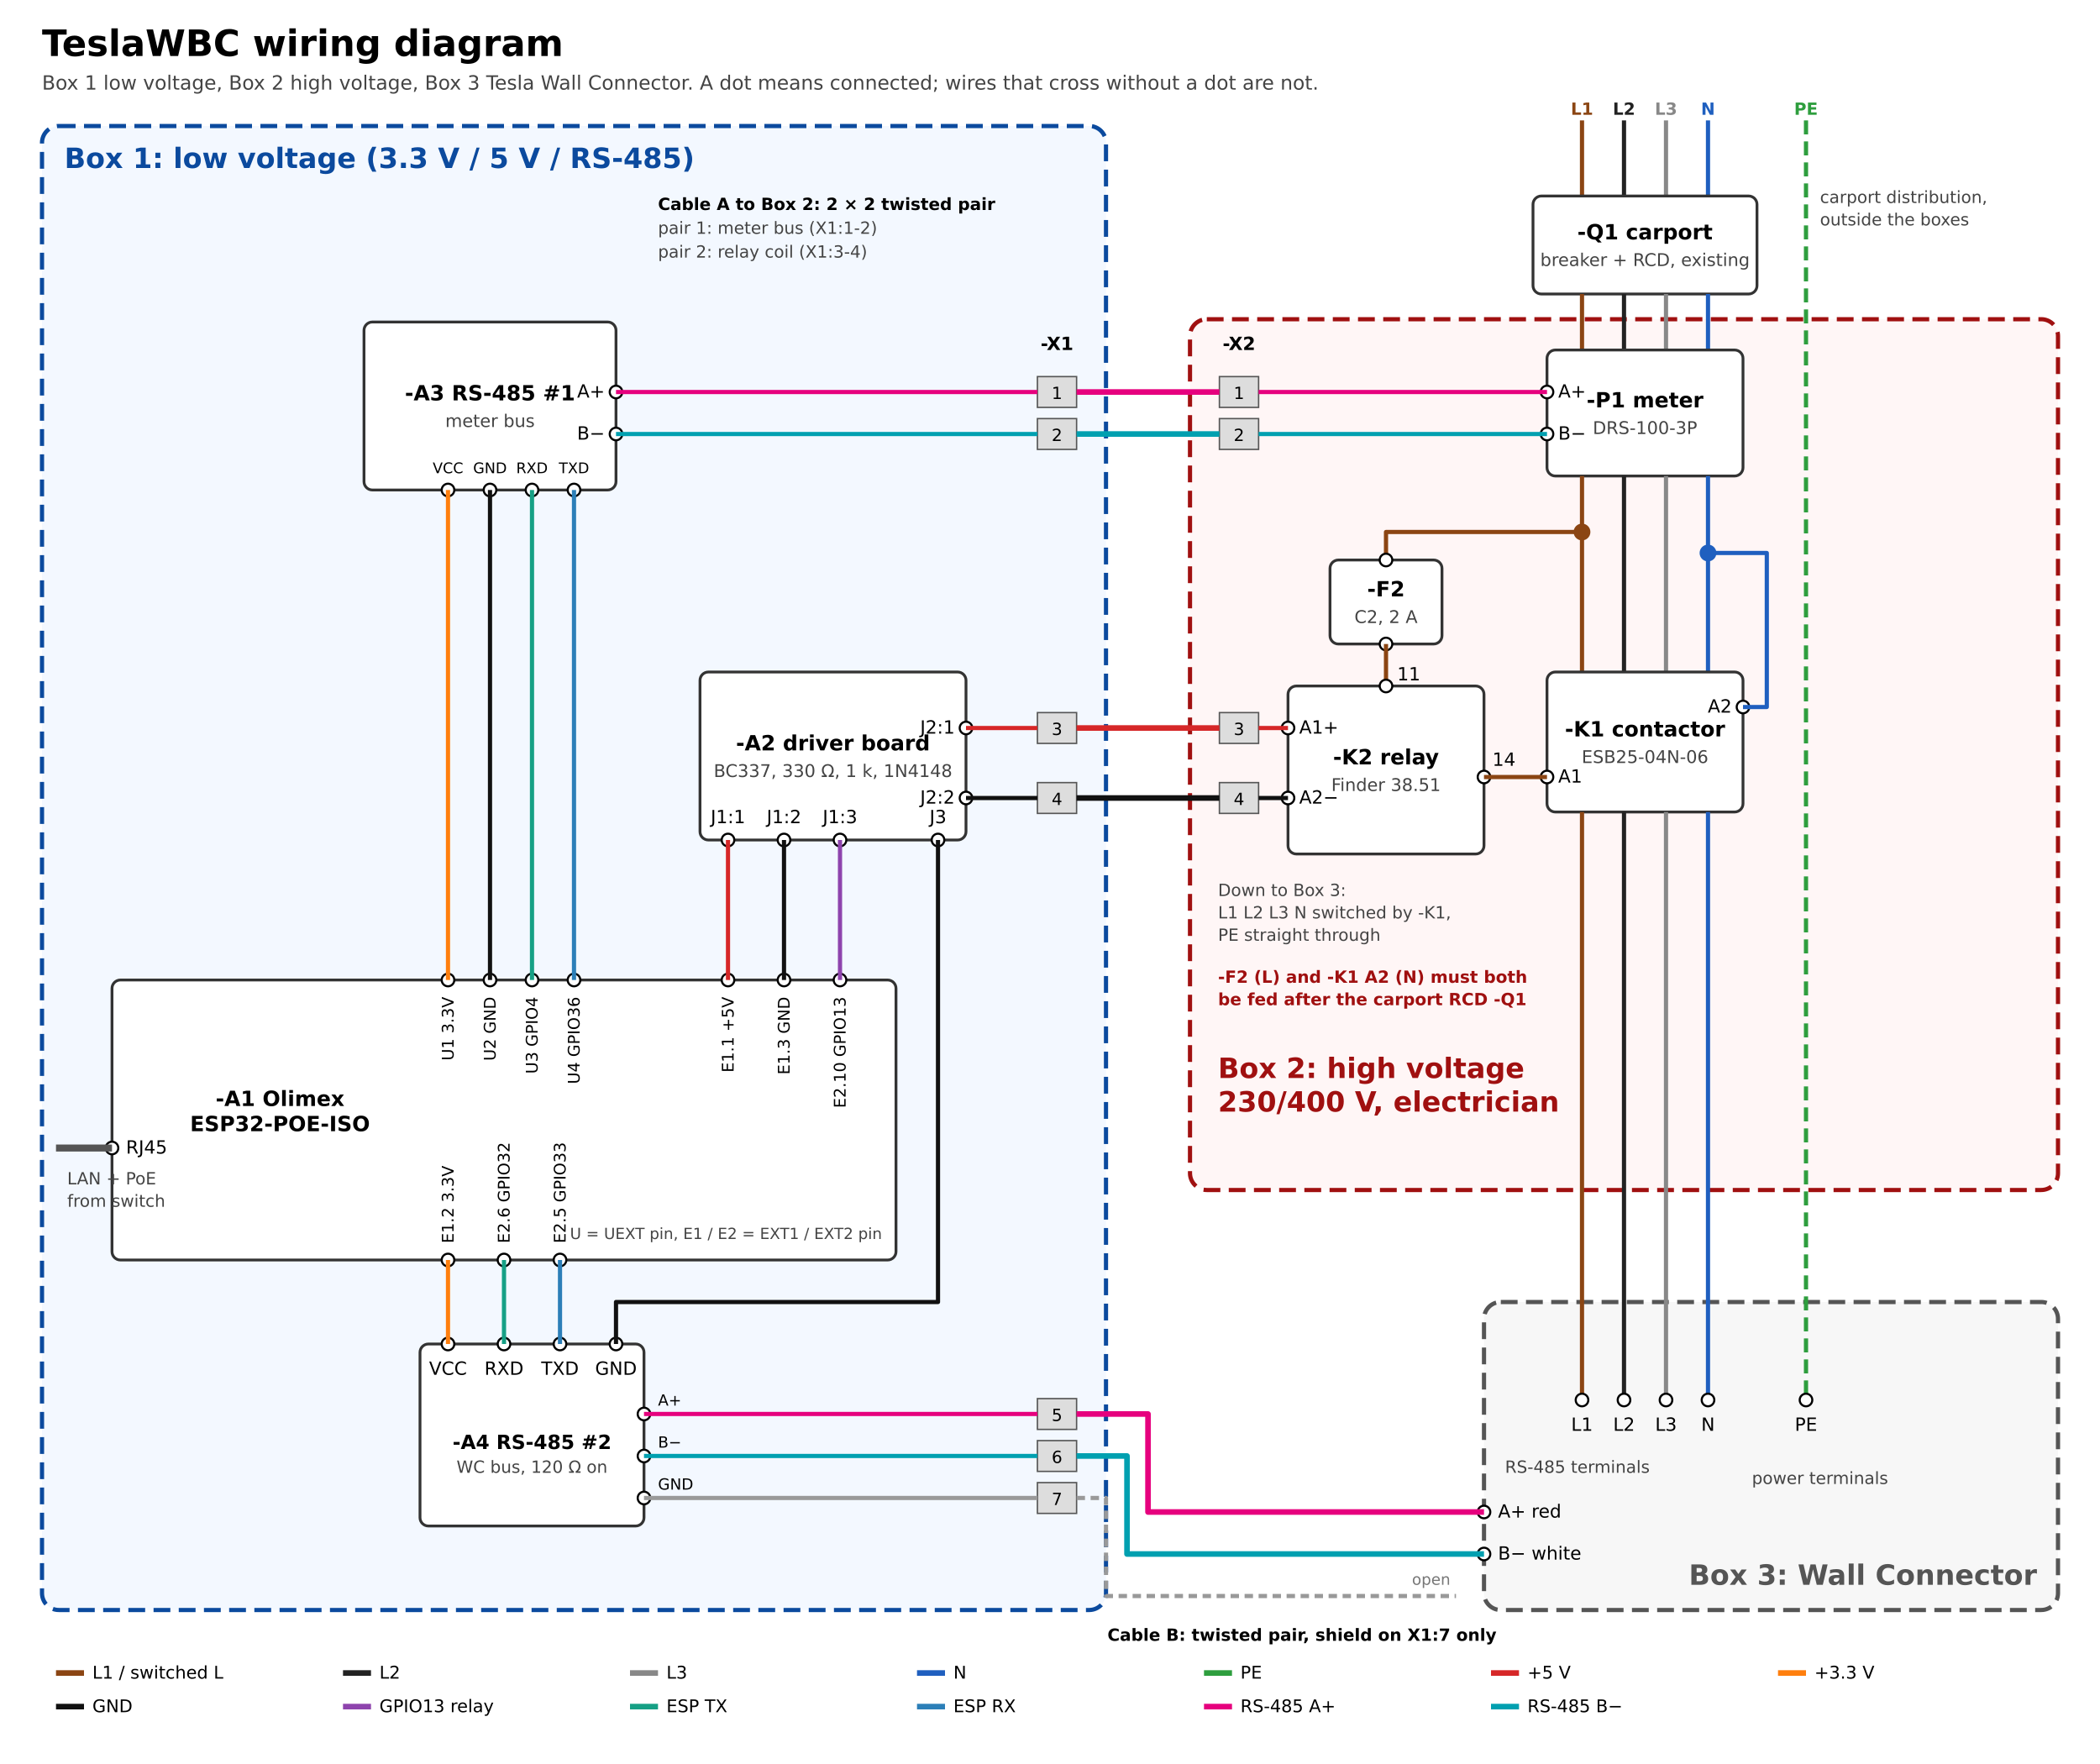
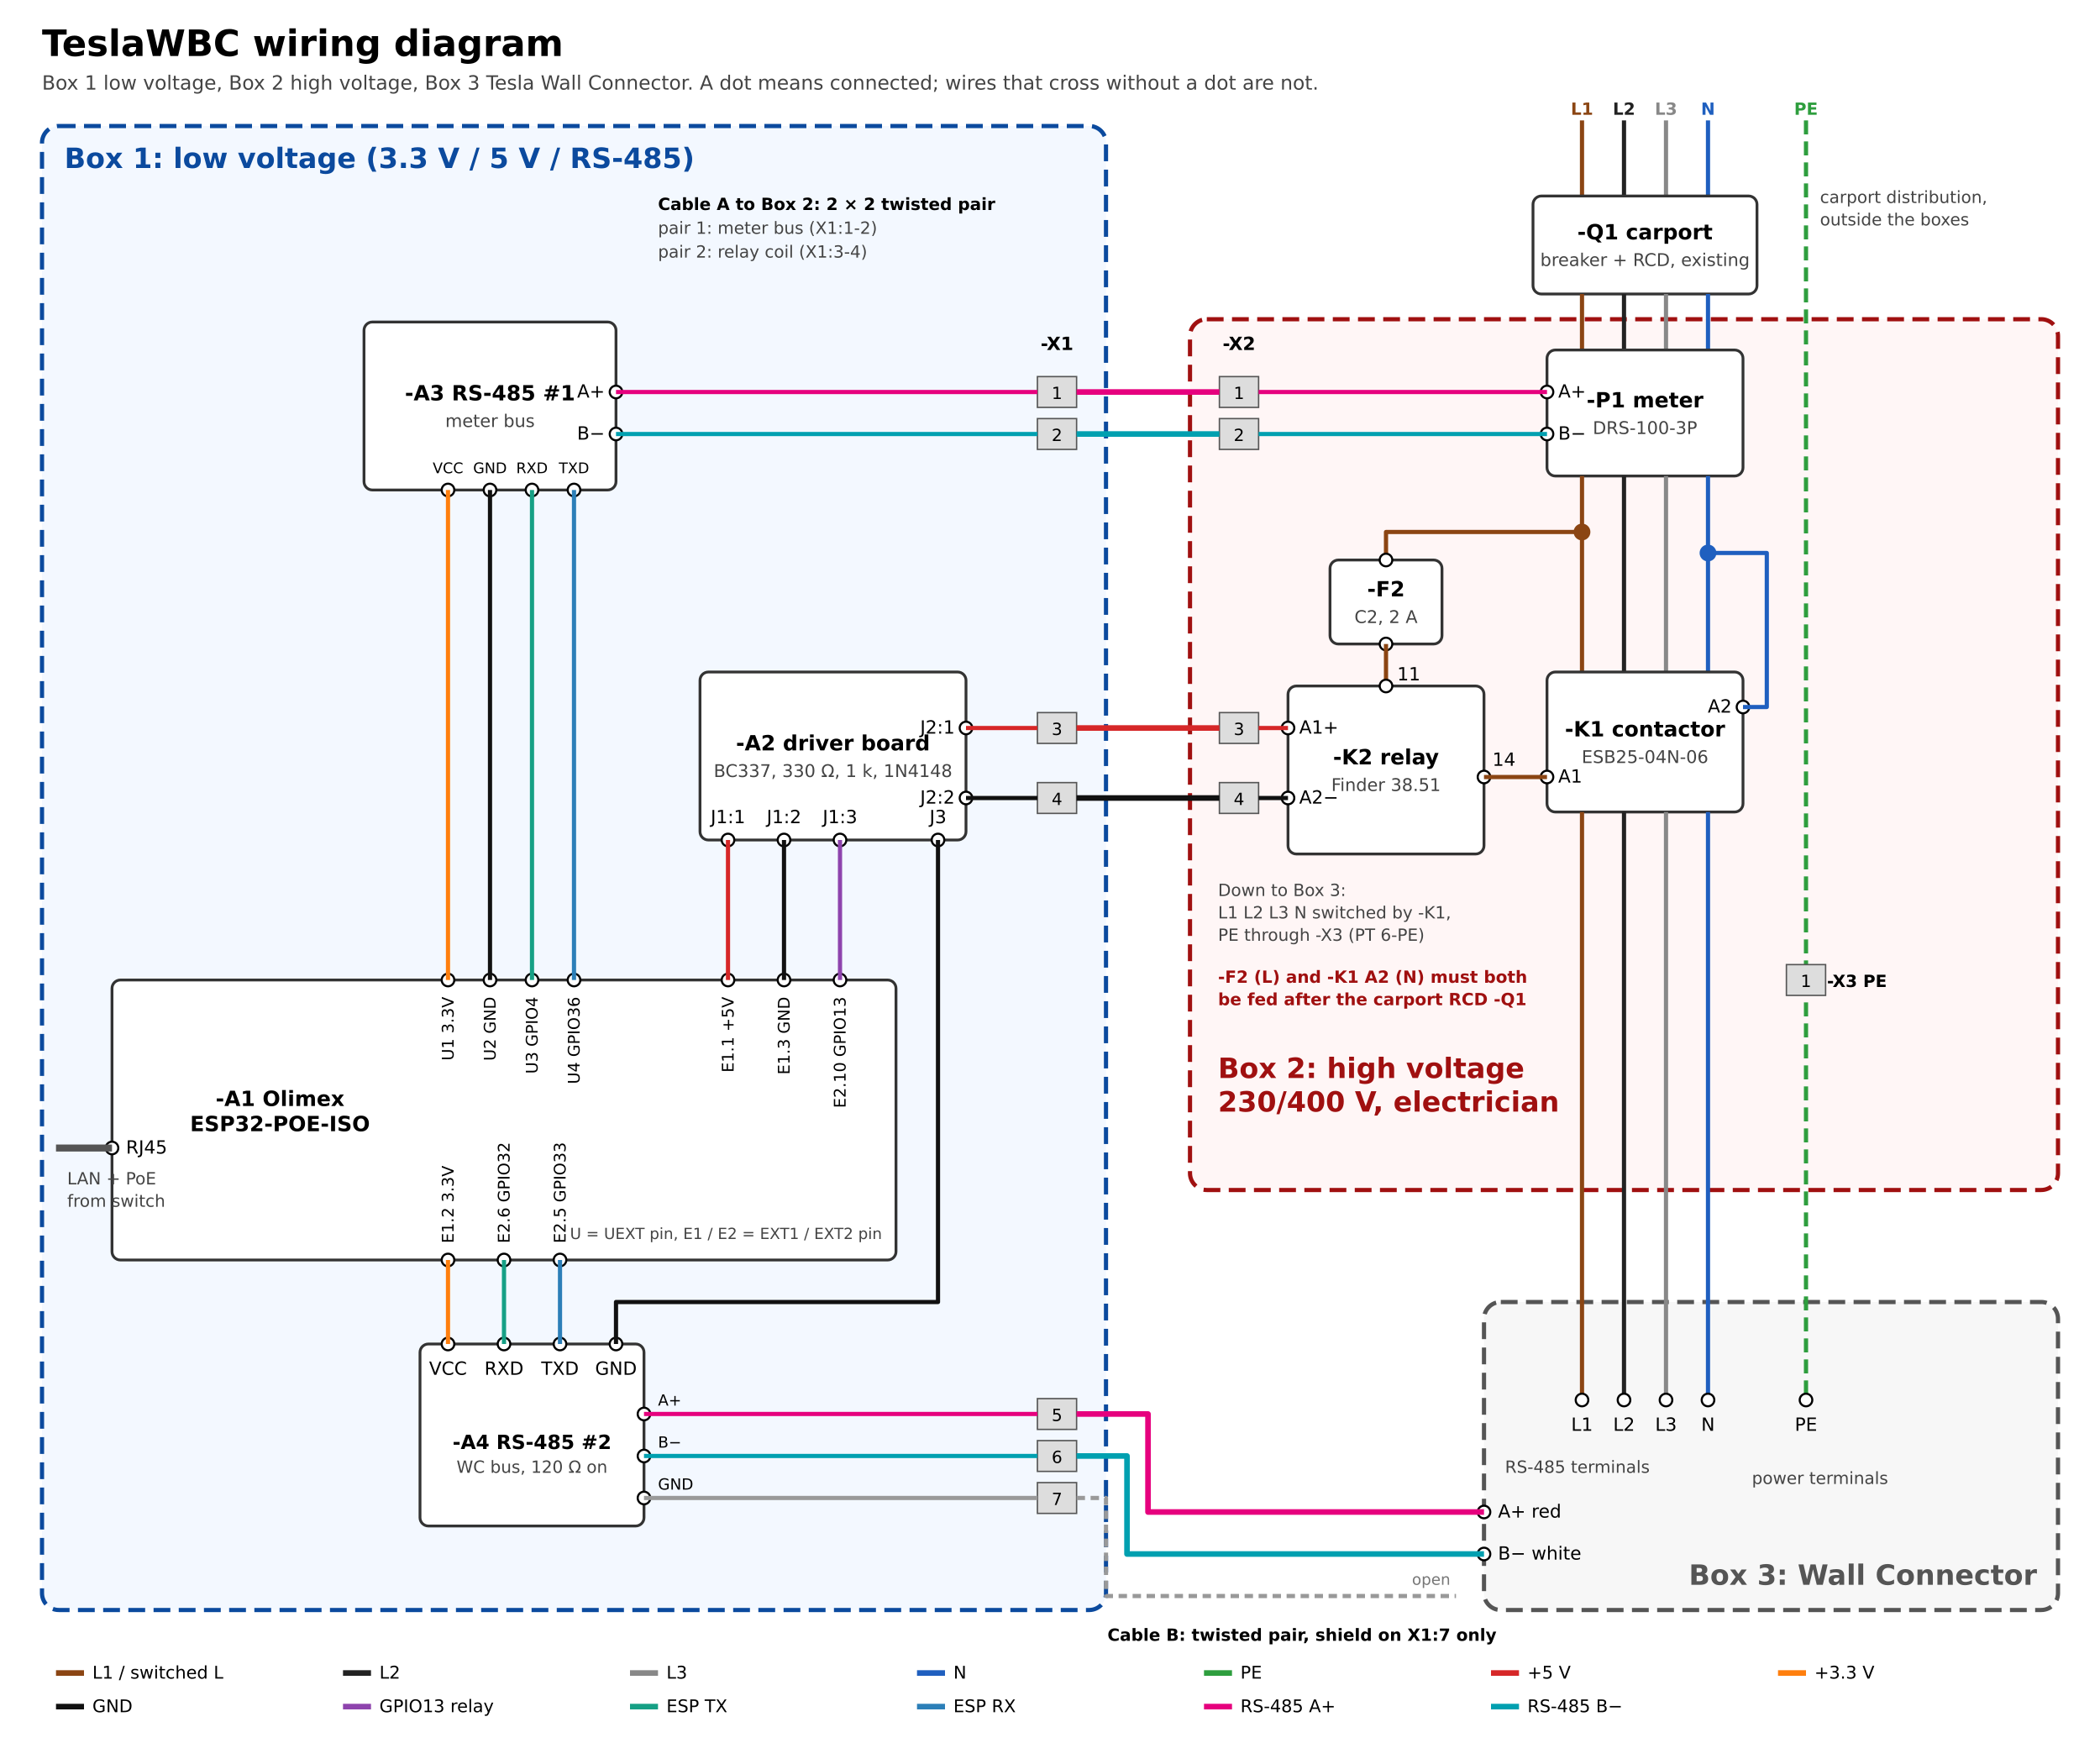
<svg xmlns="http://www.w3.org/2000/svg" width="1500" height="1260" font-family="DejaVu Sans,Arial,sans-serif">
  <rect width="1500" height="1260" fill="#fff" />
  <text x="30" y="40" font-size="26" text-anchor="start" fill="#000" font-weight="bold">TeslaWBC wiring diagram</text>
  <text x="30" y="64" font-size="14" text-anchor="start" fill="#444">Box 1 low voltage, Box 2 high voltage, Box 3 Tesla Wall Connector. A dot means connected; wires that cross without a dot are not.</text>
  <rect x="30" y="90" width="760" height="1060" rx="12" fill="#f3f8ff" stroke="#0b4a9e" stroke-width="3" stroke-dasharray="12 6" />
  <text x="46" y="120" font-size="20" font-weight="bold" fill="#0b4a9e" text-anchor="start">Box 1: low voltage (3.3 V / 5 V / RS-485)</text>
  <rect x="850" y="228" width="620" height="622" rx="12" fill="#fff6f6" stroke="#a01010" stroke-width="3" stroke-dasharray="12 6" />
  <text x="870" y="770" font-size="20" font-weight="bold" fill="#a01010" text-anchor="start">Box 2: high voltage</text>
  <text x="870" y="794" font-size="20" font-weight="bold" fill="#a01010" text-anchor="start">230/400 V, electrician</text>
  <rect x="1060" y="930" width="410" height="220" rx="12" fill="#f7f7f7" stroke="#555" stroke-width="3" stroke-dasharray="12 6" />
  <text x="1455" y="1132" font-size="20" font-weight="bold" fill="#555" text-anchor="end">Box 3: Wall Connector</text>
  <text x="1130" y="82" font-size="12" text-anchor="middle" fill="#8B4513" font-weight="bold">L1</text>
  <text x="1160" y="82" font-size="12" text-anchor="middle" fill="#222" font-weight="bold">L2</text>
  <text x="1190" y="82" font-size="12" text-anchor="middle" fill="#888" font-weight="bold">L3</text>
  <text x="1220" y="82" font-size="12" text-anchor="middle" fill="#1f5fbf" font-weight="bold">N</text>
  <text x="1290" y="82" font-size="12" text-anchor="middle" fill="#2e9e3e" font-weight="bold">PE</text>
  <text x="1300" y="145" font-size="12" text-anchor="start" fill="#444">carport distribution,</text>
  <text x="1300" y="161" font-size="12" text-anchor="start" fill="#444">outside the boxes</text>
  <path d="M1130,86 L1130,140" fill="none" stroke="#8B4513" stroke-width="3" stroke-linejoin="round" />
  <path d="M1160,86 L1160,140" fill="none" stroke="#222" stroke-width="3" stroke-linejoin="round" />
  <path d="M1190,86 L1190,140" fill="none" stroke="#888" stroke-width="3" stroke-linejoin="round" />
  <path d="M1220,86 L1220,140" fill="none" stroke="#1f5fbf" stroke-width="3" stroke-linejoin="round" />
  <rect x="1095" y="140" width="160" height="70" rx="6" fill="#fff" stroke="#333" stroke-width="2" />
  <text x="1175.0" y="171.0" font-size="15" font-weight="bold" text-anchor="middle">-Q1 carport</text>
  <text x="1175.0" y="190.0" font-size="12.5" text-anchor="middle" fill="#444">breaker + RCD, existing</text>
  <path d="M1130,210 L1130,250" fill="none" stroke="#8B4513" stroke-width="3" stroke-linejoin="round" />
  <path d="M1160,210 L1160,250" fill="none" stroke="#222" stroke-width="3" stroke-linejoin="round" />
  <path d="M1190,210 L1190,250" fill="none" stroke="#888" stroke-width="3" stroke-linejoin="round" />
  <path d="M1220,210 L1220,250" fill="none" stroke="#1f5fbf" stroke-width="3" stroke-linejoin="round" />
  <rect x="1105" y="250" width="140" height="90" rx="6" fill="#fff" stroke="#333" stroke-width="2" />
  <text x="1175.0" y="291.0" font-size="15" font-weight="bold" text-anchor="middle">-P1 meter</text>
  <text x="1175.0" y="310.0" font-size="12.5" text-anchor="middle" fill="#444">DRS-100-3P</text>
  <circle cx="1105" cy="280" r="4.5" fill="#fff" stroke="#000" stroke-width="1.5" />
  <text x="1113" y="284" font-size="13" text-anchor="start" fill="#000">A+</text>
  <circle cx="1105" cy="310" r="4.5" fill="#fff" stroke="#000" stroke-width="1.5" />
  <text x="1113" y="314" font-size="13" text-anchor="start" fill="#000">B−</text>
  <path d="M1130,340 L1130,480" fill="none" stroke="#8B4513" stroke-width="3" stroke-linejoin="round" />
  <path d="M1160,340 L1160,480" fill="none" stroke="#222" stroke-width="3" stroke-linejoin="round" />
  <path d="M1190,340 L1190,480" fill="none" stroke="#888" stroke-width="3" stroke-linejoin="round" />
  <path d="M1220,340 L1220,480" fill="none" stroke="#1f5fbf" stroke-width="3" stroke-linejoin="round" />
  <rect x="1105" y="480" width="140" height="100" rx="6" fill="#fff" stroke="#333" stroke-width="2" />
  <text x="1175.0" y="526.0" font-size="15" font-weight="bold" text-anchor="middle">-K1 contactor</text>
  <text x="1175.0" y="545.0" font-size="12.5" text-anchor="middle" fill="#444">ESB25-04N-06</text>
  <circle cx="1245" cy="505" r="4.5" fill="#fff" stroke="#000" stroke-width="1.5" />
  <text x="1237" y="509" font-size="13" text-anchor="end" fill="#000">A2</text>
  <circle cx="1105" cy="555" r="4.5" fill="#fff" stroke="#000" stroke-width="1.5" />
  <text x="1113" y="559" font-size="13" text-anchor="start" fill="#000">A1</text>
  <path d="M1130,580 L1130,1000" fill="none" stroke="#8B4513" stroke-width="3" stroke-linejoin="round" />
  <path d="M1160,580 L1160,1000" fill="none" stroke="#222" stroke-width="3" stroke-linejoin="round" />
  <path d="M1190,580 L1190,1000" fill="none" stroke="#888" stroke-width="3" stroke-linejoin="round" />
  <path d="M1220,580 L1220,1000" fill="none" stroke="#1f5fbf" stroke-width="3" stroke-linejoin="round" />
  <path d="M1290,86 L1290,1000" fill="none" stroke="#2e9e3e" stroke-width="3" stroke-linejoin="round" stroke-dasharray="10 5" />
  <circle cx="1130" cy="380" r="6" fill="#8B4513" />
  <path d="M1130,380 L990,380 L990,400" fill="none" stroke="#8B4513" stroke-width="3" stroke-linejoin="round" />
  <circle cx="1220" cy="395" r="6" fill="#1f5fbf" />
  <path d="M1220,395 L1262,395 L1262,505 L1245,505" fill="none" stroke="#1f5fbf" stroke-width="3" stroke-linejoin="round" />
  <rect x="950" y="400" width="80" height="60" rx="6" fill="#fff" stroke="#333" stroke-width="2" />
  <text x="990.0" y="426.0" font-size="15" font-weight="bold" text-anchor="middle">-F2</text>
  <text x="990.0" y="445.0" font-size="12.5" text-anchor="middle" fill="#444">C2, 2 A</text>
  <circle cx="990" cy="400" r="4.5" fill="#fff" stroke="#000" stroke-width="1.5" />
  <text x="990" y="400" font-size="13" text-anchor="middle" fill="#000" />
  <circle cx="990" cy="460" r="4.5" fill="#fff" stroke="#000" stroke-width="1.5" />
  <text x="990" y="460" font-size="13" text-anchor="middle" fill="#000" />
  <path d="M990,460 L990,490" fill="none" stroke="#8B4513" stroke-width="3" stroke-linejoin="round" />
  <rect x="920" y="490" width="140" height="120" rx="6" fill="#fff" stroke="#333" stroke-width="2" />
  <text x="990.0" y="546.0" font-size="15" font-weight="bold" text-anchor="middle">-K2 relay</text>
  <text x="990.0" y="565.0" font-size="12.5" text-anchor="middle" fill="#444">Finder 38.51</text>
  <circle cx="990" cy="490" r="4.5" fill="#fff" stroke="#000" stroke-width="1.5" />
  <text x="998" y="486" font-size="13" text-anchor="start" fill="#000">11</text>
  <circle cx="1060" cy="555" r="4.5" fill="#fff" stroke="#000" stroke-width="1.5" />
  <text x="1066" y="547" font-size="13" text-anchor="start" fill="#000">14</text>
  <path d="M1060,555 L1105,555" fill="none" stroke="#8B4513" stroke-width="3" stroke-linejoin="round" />
  <circle cx="920" cy="520" r="4.5" fill="#fff" stroke="#000" stroke-width="1.5" />
  <text x="928" y="524" font-size="13" text-anchor="start" fill="#000">A1+</text>
  <circle cx="920" cy="570" r="4.5" fill="#fff" stroke="#000" stroke-width="1.5" />
  <text x="928" y="574" font-size="13" text-anchor="start" fill="#000">A2−</text>
  <text x="870" y="640" font-size="12" text-anchor="start" fill="#444">Down to Box 3:</text>
  <text x="870" y="656" font-size="12" text-anchor="start" fill="#444">L1 L2 L3 N switched by -K1,</text>
-   <text x="870" y="672" font-size="12" text-anchor="start" fill="#444">PE straight through</text>
+   <text x="870" y="672" font-size="12" text-anchor="start" fill="#444">PE through -X3 (PT 6-PE)</text>
  <text x="870" y="702" font-size="12" text-anchor="start" fill="#a01010" font-weight="bold">-F2 (L) and -K1 A2 (N) must both</text>
  <text x="870" y="718" font-size="12" text-anchor="start" fill="#a01010" font-weight="bold">be fed after the carport RCD -Q1</text>
  <text x="885" y="250" font-size="13" text-anchor="middle" fill="#000" font-weight="bold">-X2</text>
  <rect x="871" y="269" width="28" height="22" fill="#ddd" stroke="#555" />
  <text x="885" y="285" font-size="12" text-anchor="middle" fill="#000">1</text>
  <rect x="871" y="299" width="28" height="22" fill="#ddd" stroke="#555" />
  <text x="885" y="315" font-size="12" text-anchor="middle" fill="#000">2</text>
  <rect x="871" y="509" width="28" height="22" fill="#ddd" stroke="#555" />
  <text x="885" y="525" font-size="12" text-anchor="middle" fill="#000">3</text>
  <rect x="871" y="559" width="28" height="22" fill="#ddd" stroke="#555" />
  <text x="885" y="575" font-size="12" text-anchor="middle" fill="#000">4</text>
  <path d="M899,280 L1105,280" fill="none" stroke="#e6007e" stroke-width="3" stroke-linejoin="round" />
  <path d="M899,310 L1105,310" fill="none" stroke="#00a0b0" stroke-width="3" stroke-linejoin="round" />
  <path d="M899,520 L920,520" fill="none" stroke="#d62728" stroke-width="3" stroke-linejoin="round" />
  <path d="M899,570 L920,570" fill="none" stroke="#111" stroke-width="3" stroke-linejoin="round" />
+   <rect x="1276" y="689" width="28" height="22" fill="#ddd" stroke="#555" />
+   <text x="1290" y="705" font-size="12" text-anchor="middle" fill="#000">1</text>
+   <text x="1305" y="705" font-size="12" text-anchor="start" fill="#000" font-weight="bold">-X3 PE</text>
  <circle cx="1130" cy="1000" r="4.5" fill="#fff" stroke="#000" stroke-width="1.5" />
  <text x="1130" y="1022" font-size="13" text-anchor="middle" fill="#000">L1</text>
  <circle cx="1160" cy="1000" r="4.5" fill="#fff" stroke="#000" stroke-width="1.5" />
  <text x="1160" y="1022" font-size="13" text-anchor="middle" fill="#000">L2</text>
  <circle cx="1190" cy="1000" r="4.5" fill="#fff" stroke="#000" stroke-width="1.5" />
  <text x="1190" y="1022" font-size="13" text-anchor="middle" fill="#000">L3</text>
  <circle cx="1220" cy="1000" r="4.5" fill="#fff" stroke="#000" stroke-width="1.5" />
  <text x="1220" y="1022" font-size="13" text-anchor="middle" fill="#000">N</text>
  <circle cx="1290" cy="1000" r="4.5" fill="#fff" stroke="#000" stroke-width="1.5" />
  <text x="1290" y="1022" font-size="13" text-anchor="middle" fill="#000">PE</text>
  <text x="1300" y="1060" font-size="12" text-anchor="middle" fill="#444">power terminals</text>
  <circle cx="1060" cy="1080" r="4.5" fill="#fff" stroke="#000" stroke-width="1.5" />
  <text x="1070" y="1084" font-size="13" text-anchor="start" fill="#000">A+ red</text>
  <circle cx="1060" cy="1110" r="4.5" fill="#fff" stroke="#000" stroke-width="1.5" />
  <text x="1070" y="1114" font-size="13" text-anchor="start" fill="#000">B− white</text>
  <text x="1075" y="1052" font-size="12" text-anchor="start" fill="#444">RS-485 terminals</text>
  <rect x="260" y="230" width="180" height="120" rx="6" fill="#fff" stroke="#333" stroke-width="2" />
  <text x="350.0" y="286.0" font-size="15" font-weight="bold" text-anchor="middle">-A3 RS-485 #1</text>
  <text x="350.0" y="305.0" font-size="12.5" text-anchor="middle" fill="#444">meter bus</text>
  <circle cx="440" cy="280" r="4.5" fill="#fff" stroke="#000" stroke-width="1.5" />
  <text x="432" y="284" font-size="13" text-anchor="end" fill="#000">A+</text>
  <circle cx="440" cy="310" r="4.5" fill="#fff" stroke="#000" stroke-width="1.5" />
  <text x="432" y="314" font-size="13" text-anchor="end" fill="#000">B−</text>
  <circle cx="320" cy="350" r="4.5" fill="#fff" stroke="#000" stroke-width="1.5" />
  <text x="320" y="350" font-size="13" text-anchor="middle" fill="#000" />
  <text x="320" y="338" font-size="10.5" text-anchor="middle" fill="#000">VCC</text>
  <circle cx="350" cy="350" r="4.5" fill="#fff" stroke="#000" stroke-width="1.5" />
  <text x="350" y="350" font-size="13" text-anchor="middle" fill="#000" />
  <text x="350" y="338" font-size="10.5" text-anchor="middle" fill="#000">GND</text>
  <circle cx="380" cy="350" r="4.5" fill="#fff" stroke="#000" stroke-width="1.5" />
  <text x="380" y="350" font-size="13" text-anchor="middle" fill="#000" />
  <text x="380" y="338" font-size="10.5" text-anchor="middle" fill="#000">RXD</text>
  <circle cx="410" cy="350" r="4.5" fill="#fff" stroke="#000" stroke-width="1.5" />
  <text x="410" y="350" font-size="13" text-anchor="middle" fill="#000" />
  <text x="410" y="338" font-size="10.5" text-anchor="middle" fill="#000">TXD</text>
  <rect x="500" y="480" width="190" height="120" rx="6" fill="#fff" stroke="#333" stroke-width="2" />
  <text x="595.0" y="536.0" font-size="15" font-weight="bold" text-anchor="middle">-A2 driver board</text>
  <text x="595.0" y="555.0" font-size="12.5" text-anchor="middle" fill="#444">BC337, 330 Ω, 1 k, 1N4148</text>
  <circle cx="690" cy="520" r="4.5" fill="#fff" stroke="#000" stroke-width="1.5" />
  <text x="682" y="524" font-size="13" text-anchor="end" fill="#000">J2:1</text>
  <circle cx="690" cy="570" r="4.5" fill="#fff" stroke="#000" stroke-width="1.5" />
  <text x="682" y="574" font-size="13" text-anchor="end" fill="#000">J2:2</text>
  <circle cx="520" cy="600" r="4.5" fill="#fff" stroke="#000" stroke-width="1.5" />
  <text x="520" y="588" font-size="13" text-anchor="middle" fill="#000">J1:1</text>
  <circle cx="560" cy="600" r="4.5" fill="#fff" stroke="#000" stroke-width="1.5" />
  <text x="560" y="588" font-size="13" text-anchor="middle" fill="#000">J1:2</text>
  <circle cx="600" cy="600" r="4.5" fill="#fff" stroke="#000" stroke-width="1.5" />
  <text x="600" y="588" font-size="13" text-anchor="middle" fill="#000">J1:3</text>
  <circle cx="670" cy="600" r="4.5" fill="#fff" stroke="#000" stroke-width="1.5" />
  <text x="670" y="588" font-size="13" text-anchor="middle" fill="#000">J3</text>
  <rect x="80" y="700" width="560" height="200" rx="6" fill="#fff" stroke="#333" stroke-width="2" />
  <text x="360.0" y="796.0" font-size="15" font-weight="bold" text-anchor="middle" />
  <text x="200" y="790" font-size="15" text-anchor="middle" fill="#000" font-weight="bold">-A1 Olimex</text>
  <text x="200" y="808" font-size="15" text-anchor="middle" fill="#000" font-weight="bold">ESP32-POE-ISO</text>
  <circle cx="320" cy="700" r="4.5" fill="#fff" stroke="#000" stroke-width="1.5" />
  <text x="320" y="700" font-size="13" text-anchor="middle" fill="#000" />
  <text transform="translate(324,712) rotate(-90)" font-size="11.5" text-anchor="end">U1 3.3V</text>
  <circle cx="350" cy="700" r="4.5" fill="#fff" stroke="#000" stroke-width="1.5" />
  <text x="350" y="700" font-size="13" text-anchor="middle" fill="#000" />
  <text transform="translate(354,712) rotate(-90)" font-size="11.5" text-anchor="end">U2 GND</text>
  <circle cx="380" cy="700" r="4.5" fill="#fff" stroke="#000" stroke-width="1.5" />
  <text x="380" y="700" font-size="13" text-anchor="middle" fill="#000" />
  <text transform="translate(384,712) rotate(-90)" font-size="11.5" text-anchor="end">U3 GPIO4</text>
  <circle cx="410" cy="700" r="4.5" fill="#fff" stroke="#000" stroke-width="1.5" />
  <text x="410" y="700" font-size="13" text-anchor="middle" fill="#000" />
  <text transform="translate(414,712) rotate(-90)" font-size="11.5" text-anchor="end">U4 GPIO36</text>
  <circle cx="520" cy="700" r="4.5" fill="#fff" stroke="#000" stroke-width="1.5" />
  <text x="520" y="700" font-size="13" text-anchor="middle" fill="#000" />
  <text transform="translate(524,712) rotate(-90)" font-size="11.5" text-anchor="end">E1.1 +5V</text>
  <circle cx="560" cy="700" r="4.5" fill="#fff" stroke="#000" stroke-width="1.5" />
  <text x="560" y="700" font-size="13" text-anchor="middle" fill="#000" />
  <text transform="translate(564,712) rotate(-90)" font-size="11.5" text-anchor="end">E1.3 GND</text>
  <circle cx="600" cy="700" r="4.5" fill="#fff" stroke="#000" stroke-width="1.5" />
  <text x="600" y="700" font-size="13" text-anchor="middle" fill="#000" />
  <text transform="translate(604,712) rotate(-90)" font-size="11.5" text-anchor="end">E2.10 GPIO13</text>
  <circle cx="320" cy="900" r="4.5" fill="#fff" stroke="#000" stroke-width="1.5" />
  <text x="320" y="900" font-size="13" text-anchor="middle" fill="#000" />
  <text transform="translate(324,888) rotate(-90)" font-size="11.5" text-anchor="start">E1.2 3.3V</text>
  <circle cx="360" cy="900" r="4.5" fill="#fff" stroke="#000" stroke-width="1.5" />
  <text x="360" y="900" font-size="13" text-anchor="middle" fill="#000" />
  <text transform="translate(364,888) rotate(-90)" font-size="11.5" text-anchor="start">E2.6 GPIO32</text>
  <circle cx="400" cy="900" r="4.5" fill="#fff" stroke="#000" stroke-width="1.5" />
  <text x="400" y="900" font-size="13" text-anchor="middle" fill="#000" />
  <text transform="translate(404,888) rotate(-90)" font-size="11.5" text-anchor="start">E2.5 GPIO33</text>
  <text x="630" y="885" font-size="11" text-anchor="end" fill="#444">U = UEXT pin, E1 / E2 = EXT1 / EXT2 pin</text>
  <circle cx="80" cy="820" r="4.5" fill="#fff" stroke="#000" stroke-width="1.5" />
  <text x="90" y="824" font-size="13" text-anchor="start" fill="#000">RJ45</text>
  <path d="M80,820 L40,820" fill="none" stroke="#555" stroke-width="5" stroke-linejoin="round" />
  <text x="48" y="846" font-size="12" text-anchor="start" fill="#444">LAN + PoE</text>
  <text x="48" y="862" font-size="12" text-anchor="start" fill="#444">from switch</text>
  <rect x="300" y="960" width="160" height="130" rx="6" fill="#fff" stroke="#333" stroke-width="2" />
  <text x="380.0" y="1021.0" font-size="15" font-weight="bold" text-anchor="middle" />
  <text x="380" y="1035" font-size="14" text-anchor="middle" fill="#000" font-weight="bold">-A4 RS-485 #2</text>
  <text x="380" y="1052" font-size="12" text-anchor="middle" fill="#444">WC bus, 120 Ω on</text>
  <circle cx="320" cy="960" r="4.5" fill="#fff" stroke="#000" stroke-width="1.5" />
  <text x="320" y="982" font-size="13" text-anchor="middle" fill="#000">VCC</text>
  <circle cx="360" cy="960" r="4.5" fill="#fff" stroke="#000" stroke-width="1.5" />
  <text x="360" y="982" font-size="13" text-anchor="middle" fill="#000">RXD</text>
  <circle cx="400" cy="960" r="4.5" fill="#fff" stroke="#000" stroke-width="1.5" />
  <text x="400" y="982" font-size="13" text-anchor="middle" fill="#000">TXD</text>
  <circle cx="440" cy="960" r="4.5" fill="#fff" stroke="#000" stroke-width="1.5" />
  <text x="440" y="982" font-size="13" text-anchor="middle" fill="#000">GND</text>
  <circle cx="460" cy="1010" r="4.5" fill="#fff" stroke="#000" stroke-width="1.5" />
  <text x="460" y="1010" font-size="13" text-anchor="middle" fill="#000" />
  <circle cx="460" cy="1040" r="4.5" fill="#fff" stroke="#000" stroke-width="1.5" />
  <text x="460" y="1040" font-size="13" text-anchor="middle" fill="#000" />
  <circle cx="460" cy="1070" r="4.5" fill="#fff" stroke="#000" stroke-width="1.5" />
  <text x="460" y="1070" font-size="13" text-anchor="middle" fill="#000" />
  <text x="470" y="1004" font-size="11" text-anchor="start" fill="#000">A+</text>
  <text x="470" y="1034" font-size="11" text-anchor="start" fill="#000">B−</text>
  <text x="470" y="1064" font-size="11" text-anchor="start" fill="#000">GND</text>
  <path d="M320,350 L320,700" fill="none" stroke="#ff7f0e" stroke-width="3" stroke-linejoin="round" />
  <path d="M350,350 L350,700" fill="none" stroke="#111" stroke-width="3" stroke-linejoin="round" />
  <path d="M380,350 L380,700" fill="none" stroke="#16a085" stroke-width="3" stroke-linejoin="round" />
  <path d="M410,350 L410,700" fill="none" stroke="#2c7fb8" stroke-width="3" stroke-linejoin="round" />
  <path d="M520,600 L520,700" fill="none" stroke="#d62728" stroke-width="3" stroke-linejoin="round" />
  <path d="M560,600 L560,700" fill="none" stroke="#111" stroke-width="3" stroke-linejoin="round" />
  <path d="M600,600 L600,700" fill="none" stroke="#8e44ad" stroke-width="3" stroke-linejoin="round" />
  <path d="M320,900 L320,960" fill="none" stroke="#ff7f0e" stroke-width="3" stroke-linejoin="round" />
  <path d="M360,900 L360,960" fill="none" stroke="#16a085" stroke-width="3" stroke-linejoin="round" />
  <path d="M400,900 L400,960" fill="none" stroke="#2c7fb8" stroke-width="3" stroke-linejoin="round" />
  <path d="M670,600 L670,930 L440,930 L440,960" fill="none" stroke="#111" stroke-width="3" stroke-linejoin="round" />
  <text x="755" y="250" font-size="13" text-anchor="middle" fill="#000" font-weight="bold">-X1</text>
  <rect x="741" y="269" width="28" height="22" fill="#ddd" stroke="#555" />
  <text x="755" y="285" font-size="12" text-anchor="middle" fill="#000">1</text>
  <rect x="741" y="299" width="28" height="22" fill="#ddd" stroke="#555" />
  <text x="755" y="315" font-size="12" text-anchor="middle" fill="#000">2</text>
  <rect x="741" y="509" width="28" height="22" fill="#ddd" stroke="#555" />
  <text x="755" y="525" font-size="12" text-anchor="middle" fill="#000">3</text>
  <rect x="741" y="559" width="28" height="22" fill="#ddd" stroke="#555" />
  <text x="755" y="575" font-size="12" text-anchor="middle" fill="#000">4</text>
  <rect x="741" y="999" width="28" height="22" fill="#ddd" stroke="#555" />
  <text x="755" y="1015" font-size="12" text-anchor="middle" fill="#000">5</text>
  <rect x="741" y="1029" width="28" height="22" fill="#ddd" stroke="#555" />
  <text x="755" y="1045" font-size="12" text-anchor="middle" fill="#000">6</text>
  <rect x="741" y="1059" width="28" height="22" fill="#ddd" stroke="#555" />
  <text x="755" y="1075" font-size="12" text-anchor="middle" fill="#000">7</text>
  <path d="M440,280 L741,280" fill="none" stroke="#e6007e" stroke-width="3" stroke-linejoin="round" />
  <path d="M440,310 L741,310" fill="none" stroke="#00a0b0" stroke-width="3" stroke-linejoin="round" />
  <path d="M690,520 L741,520" fill="none" stroke="#d62728" stroke-width="3" stroke-linejoin="round" />
  <path d="M690,570 L741,570" fill="none" stroke="#111" stroke-width="3" stroke-linejoin="round" />
  <path d="M460,1010 L741,1010" fill="none" stroke="#e6007e" stroke-width="3" stroke-linejoin="round" />
  <path d="M460,1040 L741,1040" fill="none" stroke="#00a0b0" stroke-width="3" stroke-linejoin="round" />
  <path d="M460,1070 L741,1070" fill="none" stroke="#999" stroke-width="3" stroke-linejoin="round" />
  <path d="M769,280 L871,280" fill="none" stroke="#e6007e" stroke-width="4" stroke-linejoin="round" />
  <path d="M769,310 L871,310" fill="none" stroke="#00a0b0" stroke-width="4" stroke-linejoin="round" />
  <path d="M769,520 L871,520" fill="none" stroke="#d62728" stroke-width="4" stroke-linejoin="round" />
  <path d="M769,570 L871,570" fill="none" stroke="#111" stroke-width="4" stroke-linejoin="round" />
  <text x="470" y="150" font-size="12" text-anchor="start" fill="#000" font-weight="bold">Cable A to Box 2: 2 × 2 twisted pair</text>
  <text x="470" y="167" font-size="12" text-anchor="start" fill="#444">pair 1: meter bus (X1:1-2)</text>
  <text x="470" y="184" font-size="12" text-anchor="start" fill="#444">pair 2: relay coil (X1:3-4)</text>
  <path d="M769,1010 L820,1010 L820,1080 L1060,1080" fill="none" stroke="#e6007e" stroke-width="4" stroke-linejoin="round" />
  <path d="M769,1040 L805,1040 L805,1110 L1060,1110" fill="none" stroke="#00a0b0" stroke-width="4" stroke-linejoin="round" />
  <path d="M769,1070 L790,1070 L790,1140 L1040,1140" fill="none" stroke="#999" stroke-width="3" stroke-linejoin="round" stroke-dasharray="6 4" />
  <text x="1036" y="1132" font-size="11" text-anchor="end" fill="#777">open</text>
  <text x="930" y="1172" font-size="12" text-anchor="middle" fill="#000" font-weight="bold">Cable B: twisted pair, shield on X1:7 only</text>
  <line x1="40" y1="1195" x2="60" y2="1195" stroke="#8B4513" stroke-width="4" />
  <text x="66" y="1199" font-size="12.5" text-anchor="start" fill="#000">L1 / switched L</text>
  <line x1="245" y1="1195" x2="265" y2="1195" stroke="#222" stroke-width="4" />
  <text x="271" y="1199" font-size="12.5" text-anchor="start" fill="#000">L2</text>
  <line x1="450" y1="1195" x2="470" y2="1195" stroke="#888" stroke-width="4" />
  <text x="476" y="1199" font-size="12.5" text-anchor="start" fill="#000">L3</text>
  <line x1="655" y1="1195" x2="675" y2="1195" stroke="#1f5fbf" stroke-width="4" />
  <text x="681" y="1199" font-size="12.5" text-anchor="start" fill="#000">N</text>
  <line x1="860" y1="1195" x2="880" y2="1195" stroke="#2e9e3e" stroke-width="4" />
  <text x="886" y="1199" font-size="12.5" text-anchor="start" fill="#000">PE</text>
  <line x1="1065" y1="1195" x2="1085" y2="1195" stroke="#d62728" stroke-width="4" />
  <text x="1091" y="1199" font-size="12.5" text-anchor="start" fill="#000">+5 V</text>
  <line x1="1270" y1="1195" x2="1290" y2="1195" stroke="#ff7f0e" stroke-width="4" />
  <text x="1296" y="1199" font-size="12.5" text-anchor="start" fill="#000">+3.3 V</text>
  <line x1="40" y1="1219" x2="60" y2="1219" stroke="#111" stroke-width="4" />
  <text x="66" y="1223" font-size="12.5" text-anchor="start" fill="#000">GND</text>
  <line x1="245" y1="1219" x2="265" y2="1219" stroke="#8e44ad" stroke-width="4" />
  <text x="271" y="1223" font-size="12.5" text-anchor="start" fill="#000">GPIO13 relay</text>
  <line x1="450" y1="1219" x2="470" y2="1219" stroke="#16a085" stroke-width="4" />
  <text x="476" y="1223" font-size="12.5" text-anchor="start" fill="#000">ESP TX</text>
  <line x1="655" y1="1219" x2="675" y2="1219" stroke="#2c7fb8" stroke-width="4" />
  <text x="681" y="1223" font-size="12.5" text-anchor="start" fill="#000">ESP RX</text>
  <line x1="860" y1="1219" x2="880" y2="1219" stroke="#e6007e" stroke-width="4" />
  <text x="886" y="1223" font-size="12.5" text-anchor="start" fill="#000">RS-485 A+</text>
  <line x1="1065" y1="1219" x2="1085" y2="1219" stroke="#00a0b0" stroke-width="4" />
  <text x="1091" y="1223" font-size="12.5" text-anchor="start" fill="#000">RS-485 B−</text>
</svg>
